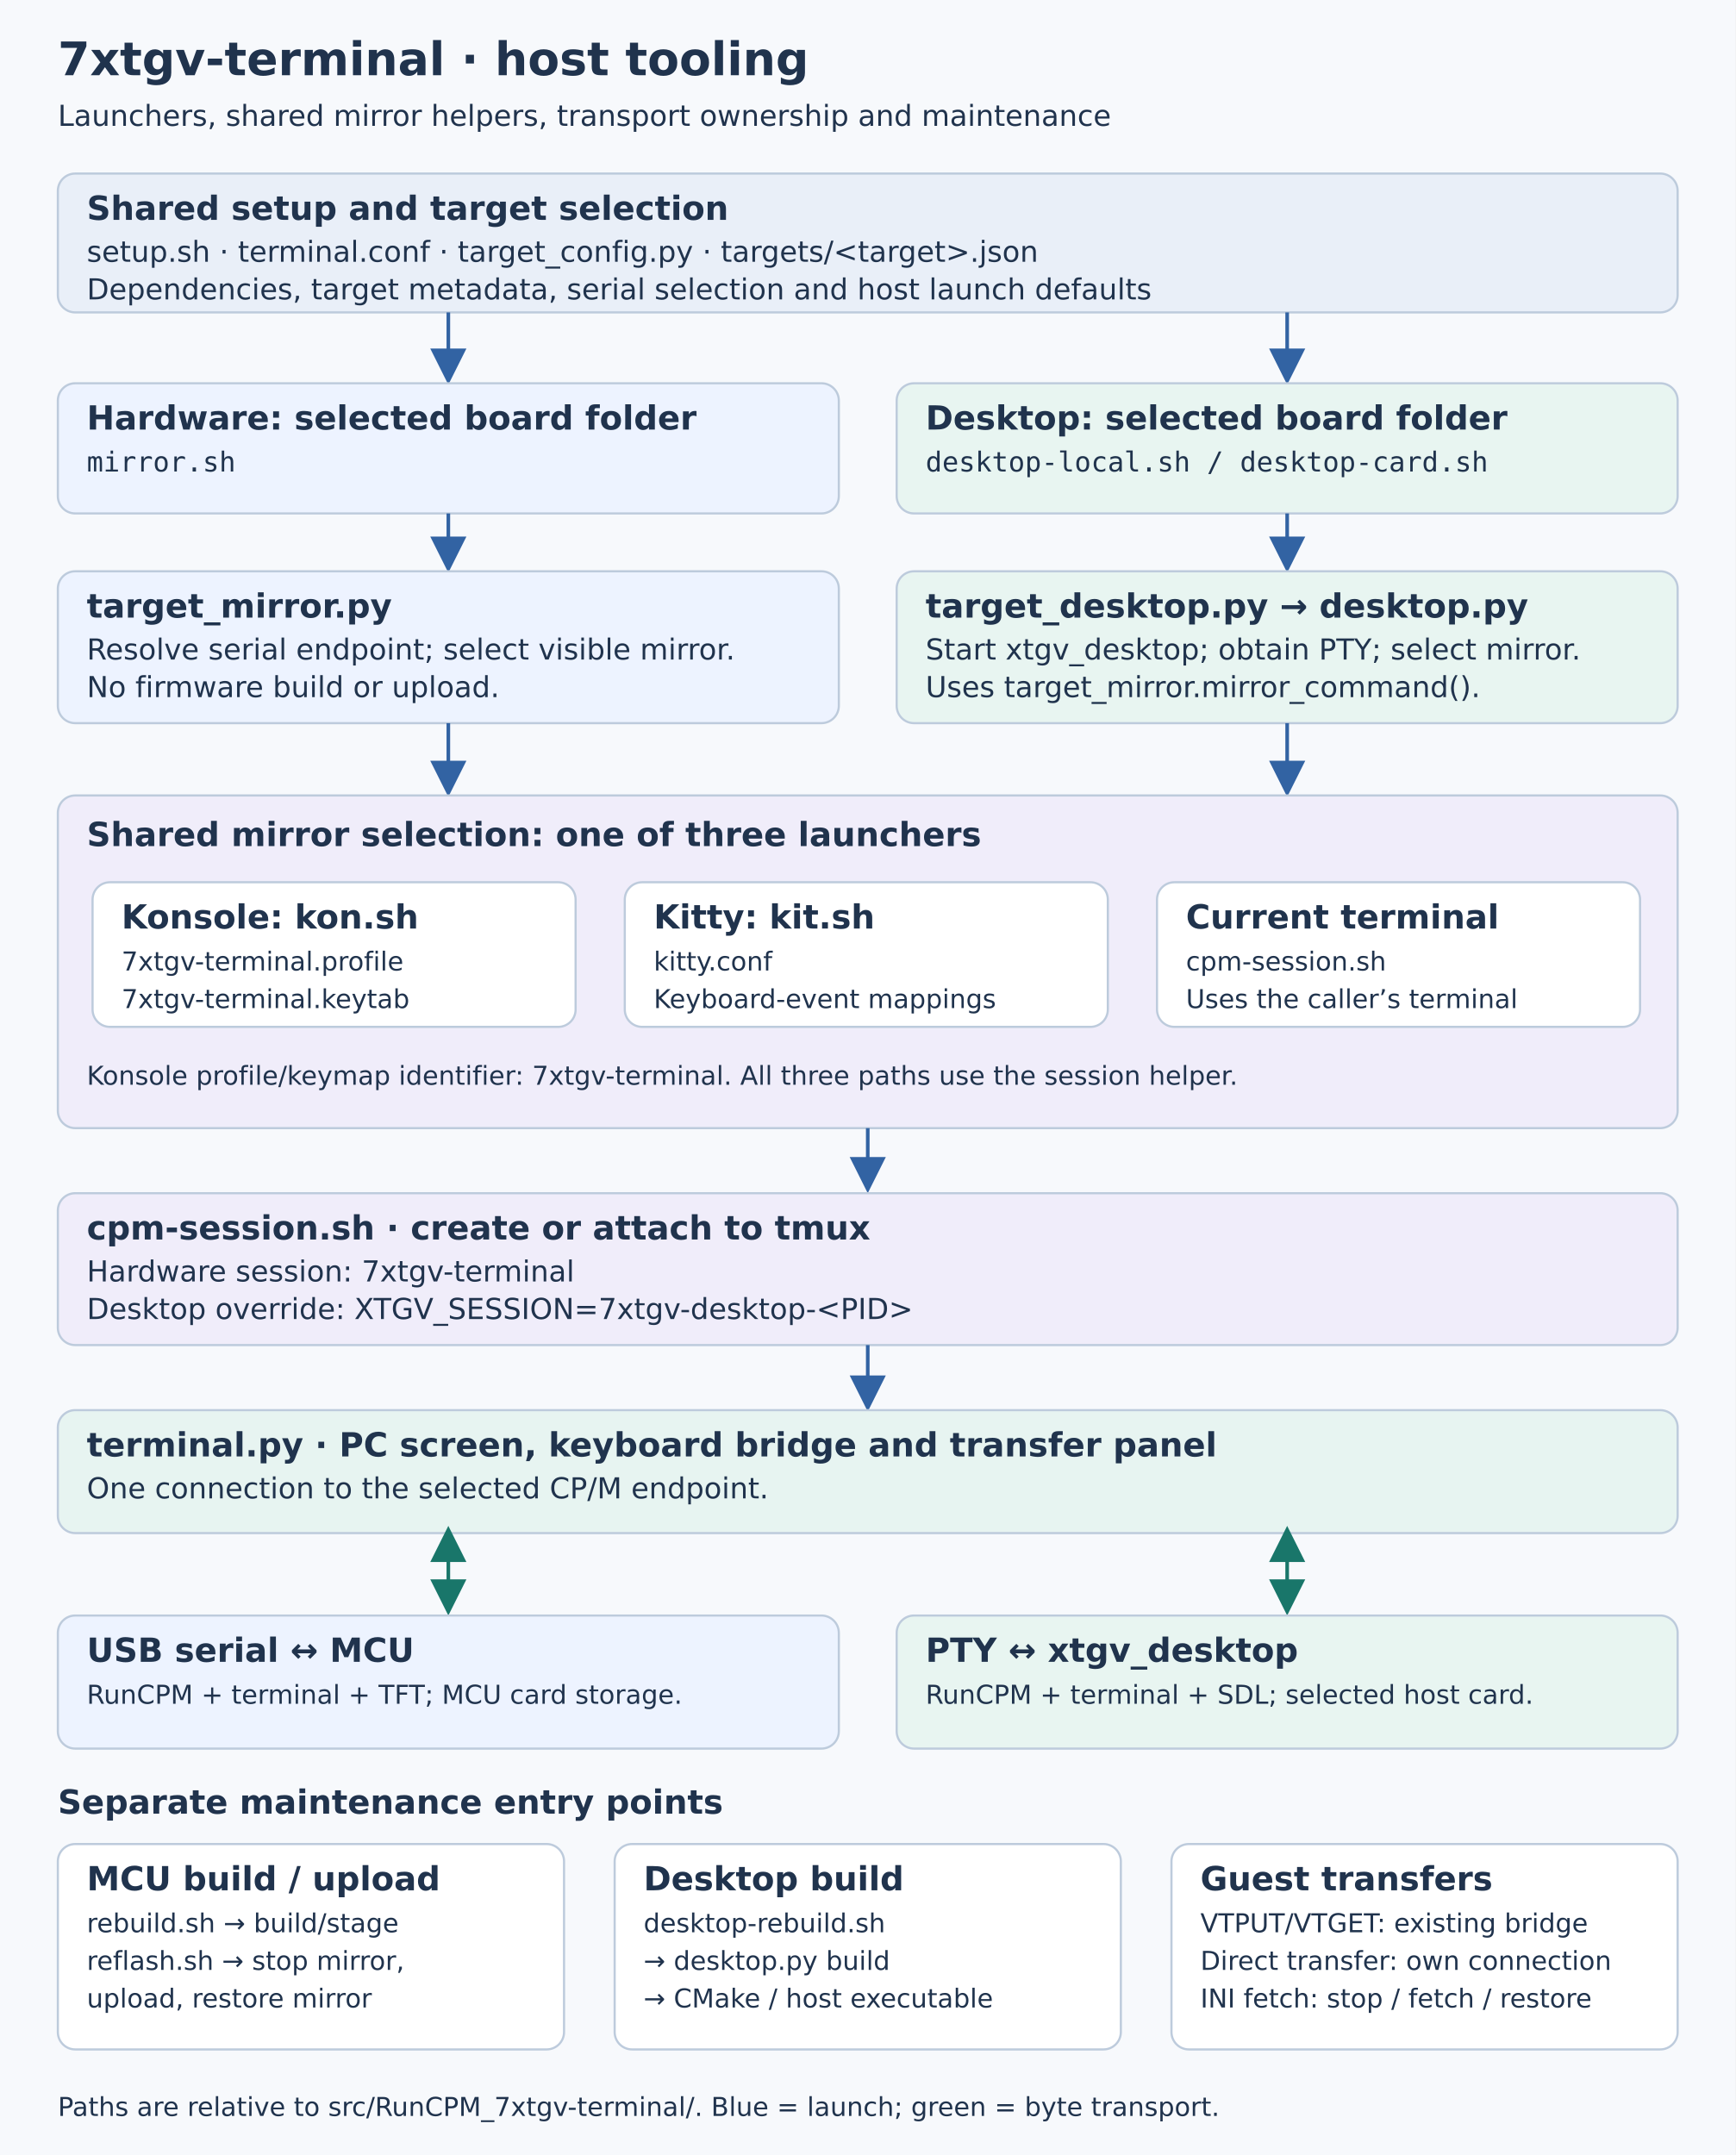
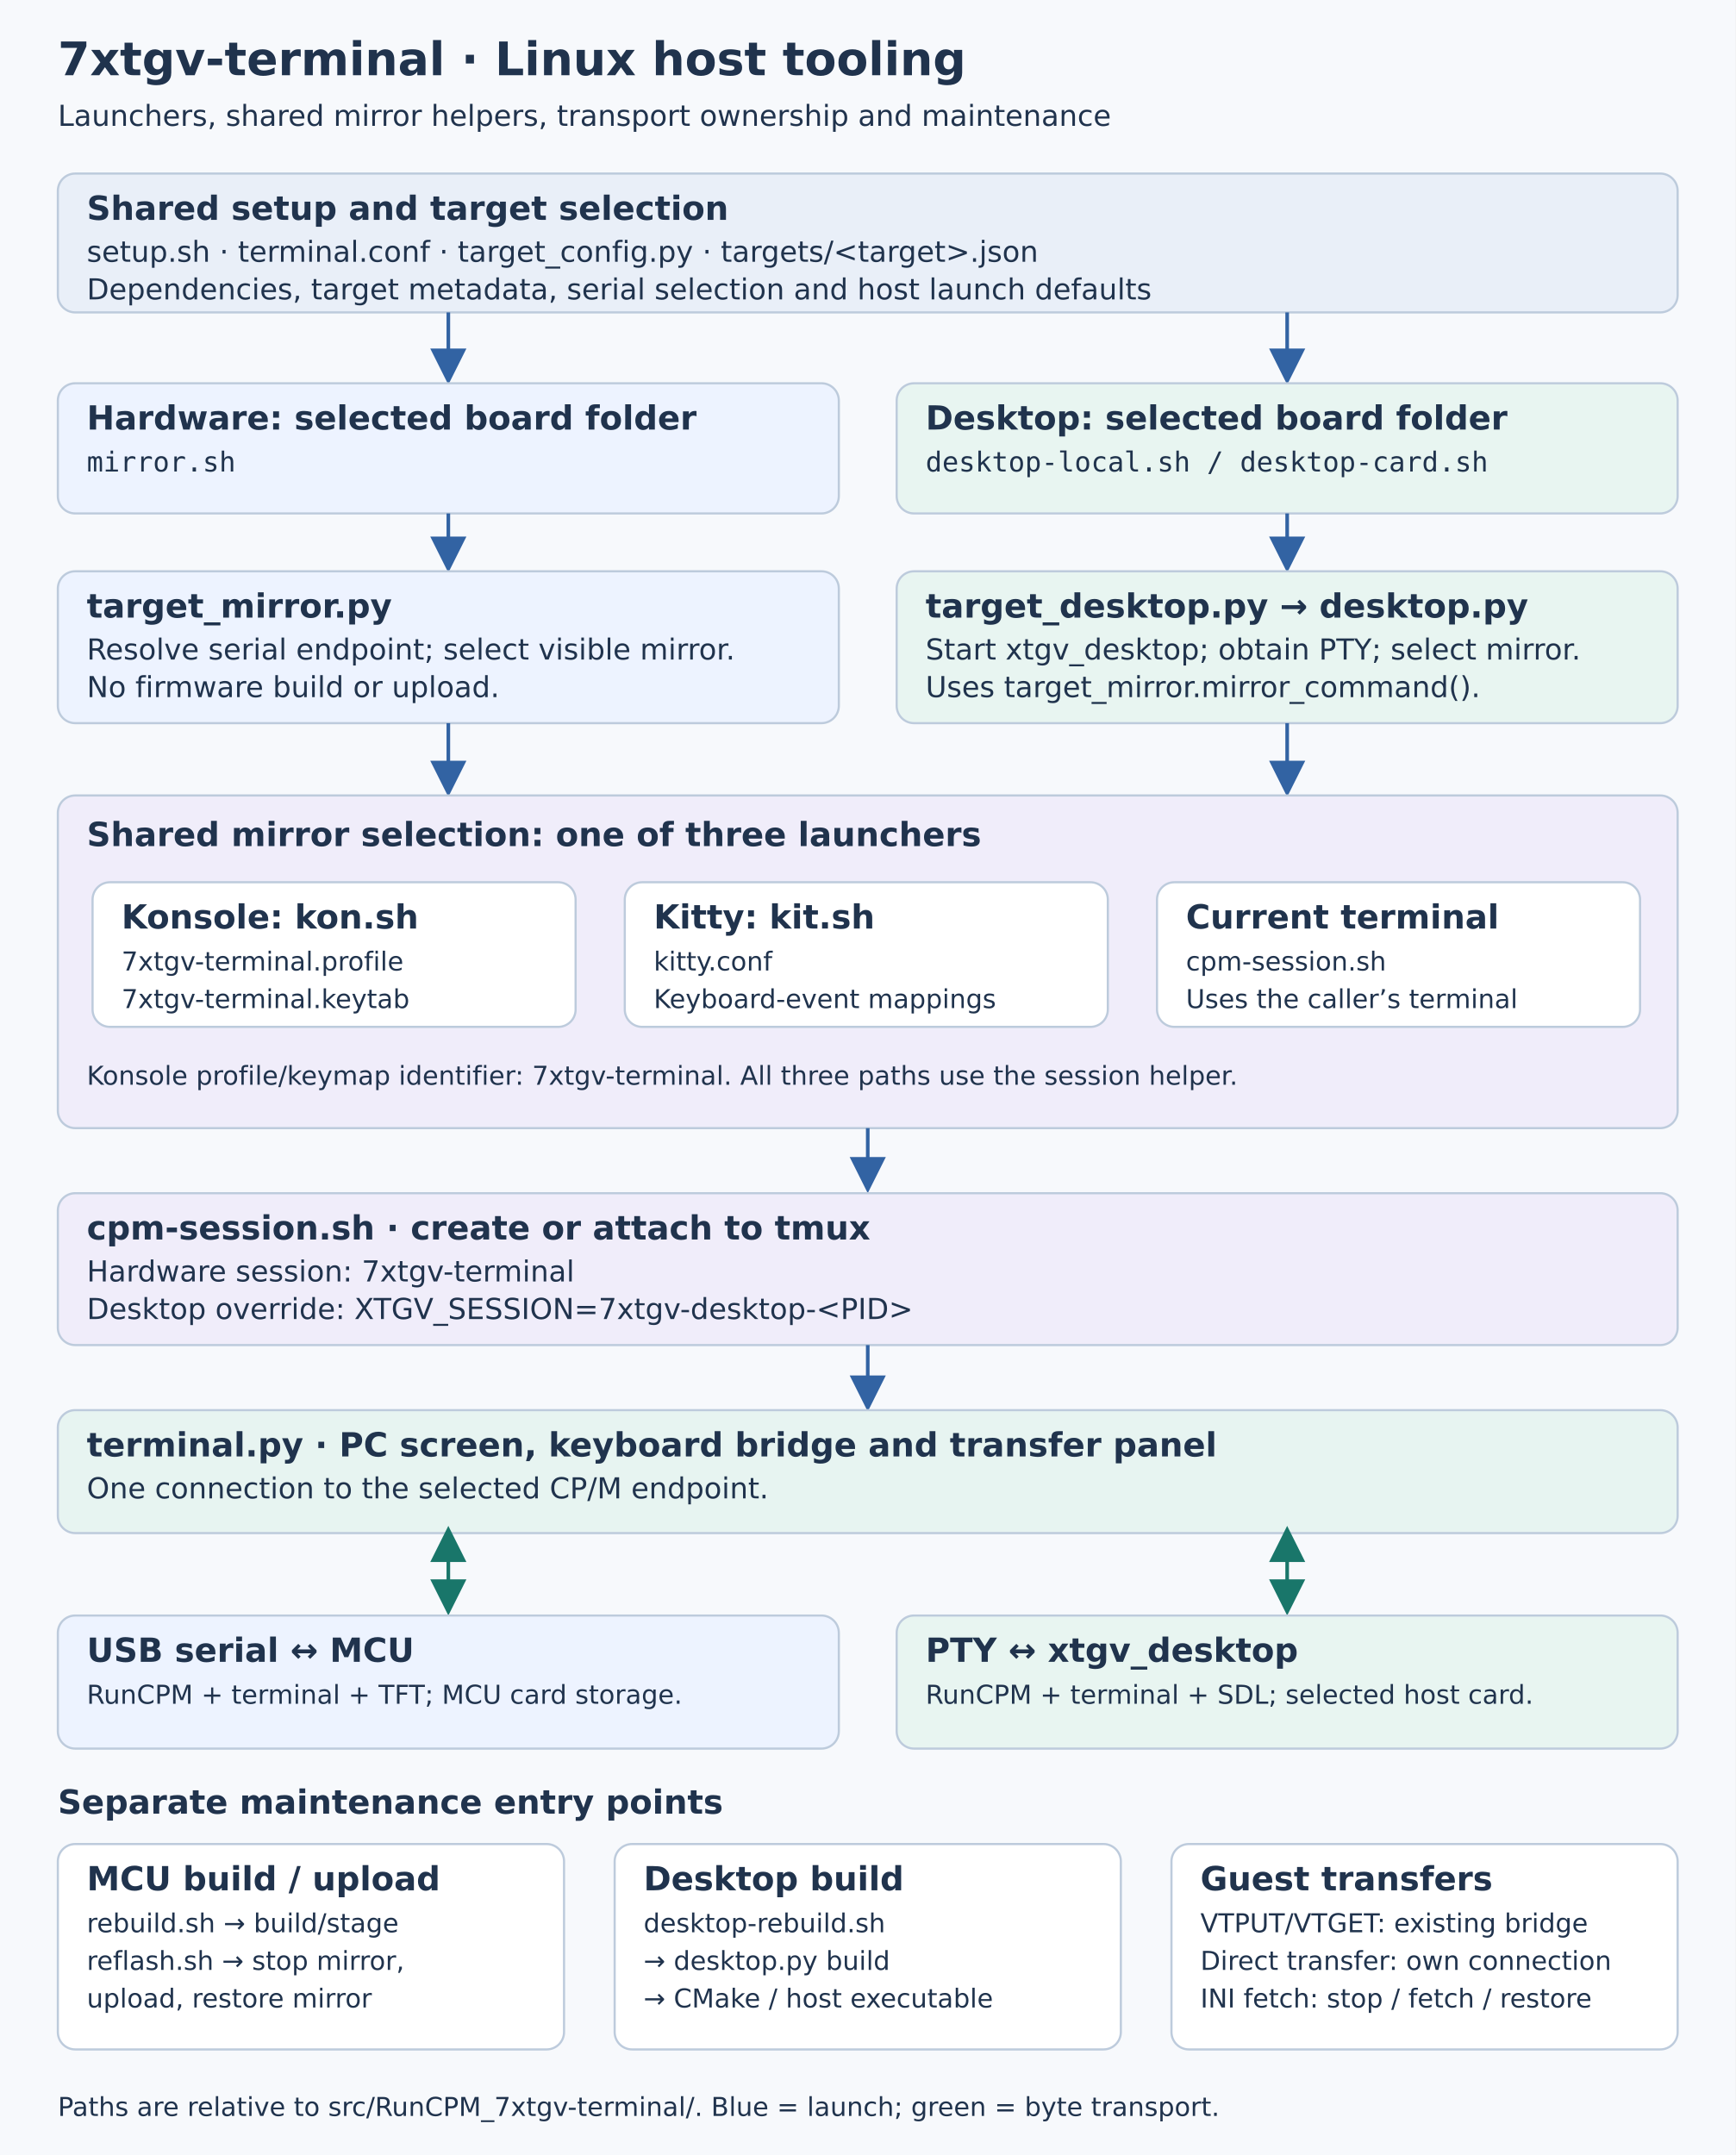
<svg xmlns="http://www.w3.org/2000/svg" width="1200" height="1490" viewBox="0 0 1200 1490" role="img" aria-labelledby="title desc">
  <defs>
    <marker id="launch" markerWidth="10" markerHeight="10" refX="8" refY="5" orient="auto">
      <path d="M0 0 L10 5 L0 10 Z" fill="#3263a3" />
    </marker>
    <marker id="data" markerWidth="10" markerHeight="10" refX="8" refY="5" orient="auto-start-reverse">
      <path d="M0 0 L10 5 L0 10 Z" fill="#19766a" />
    </marker>
  </defs>
  <style>text{font-family:DejaVu Sans,sans-serif;fill:#20334d}.title{font-size:32px;font-weight:700}.head{font-size:23px;font-weight:700}.body{font-size:20px}.small{font-size:18px}.mono{font-family:DejaVu Sans Mono,monospace;font-size:19px}.launch{fill:none;stroke:#3263a3;stroke-width:2.5;marker-end:url(#launch)}.data{fill:none;stroke:#19766a;stroke-width:2.5;marker-start:url(#data);marker-end:url(#data)}</style>
  <rect width="1200" height="1490" fill="#f7f9fc" />
-   <text x="40" y="52" class="title" text-anchor="start">7xtgv-terminal · host tooling</text>
+   <text x="40" y="52" class="title" text-anchor="start">7xtgv-terminal · Linux host tooling</text>
  <text x="40" y="87" class="body" text-anchor="start">Launchers, shared mirror helpers, transport ownership and maintenance</text>
  <rect x="40" y="120" width="1120" height="96" rx="12" fill="#e9eff8" stroke="#bdcbdc" stroke-width="1.5" />
  <text x="60" y="152" class="head" text-anchor="start">Shared setup and target selection</text>
  <text x="60" y="181" class="body" text-anchor="start">setup.sh  ·  terminal.conf  ·  target_config.py  ·  targets/&lt;target&gt;.json</text>
  <text x="60" y="207" class="body" text-anchor="start">Dependencies, target metadata, serial selection and host launch defaults</text>
  <path d="M310 216 V261" class="launch" />
  <path d="M890 216 V261" class="launch" />
  <rect x="40" y="265" width="540" height="90" rx="12" fill="#edf3ff" stroke="#bdcbdc" stroke-width="1.5" />
  <text x="60" y="297" class="head" text-anchor="start">Hardware: selected board folder</text>
  <text x="60" y="326" class="mono" text-anchor="start">mirror.sh</text>
  <rect x="620" y="265" width="540" height="90" rx="12" fill="#e8f5f1" stroke="#bdcbdc" stroke-width="1.5" />
  <text x="640" y="297" class="head" text-anchor="start">Desktop: selected board folder</text>
  <text x="640" y="326" class="mono" text-anchor="start">desktop-local.sh  /  desktop-card.sh</text>
  <path d="M310 355 V391" class="launch" />
  <path d="M890 355 V391" class="launch" />
  <rect x="40" y="395" width="540" height="105" rx="12" fill="#edf3ff" stroke="#bdcbdc" stroke-width="1.5" />
  <text x="60" y="427" class="head" text-anchor="start">target_mirror.py</text>
  <text x="60" y="456" class="body" text-anchor="start">Resolve serial endpoint; select visible mirror.</text>
  <text x="60" y="482" class="body" text-anchor="start">No firmware build or upload.</text>
  <rect x="620" y="395" width="540" height="105" rx="12" fill="#e8f5f1" stroke="#bdcbdc" stroke-width="1.5" />
  <text x="640" y="427" class="head" text-anchor="start">target_desktop.py → desktop.py</text>
  <text x="640" y="456" class="body" text-anchor="start">Start xtgv_desktop; obtain PTY; select mirror.</text>
  <text x="640" y="482" class="body" text-anchor="start">Uses target_mirror.mirror_command().</text>
  <path d="M310 500 V546" class="launch" />
  <path d="M890 500 V546" class="launch" />
  <rect x="40" y="550" width="1120" height="230" rx="12" fill="#f0edfa" stroke="#bdcbdc" stroke-width="1.5" />
  <text x="60" y="585" class="head" text-anchor="start">Shared mirror selection: one of three launchers</text>
  <rect x="64" y="610" width="334" height="100" rx="12" fill="#fff" stroke="#bdcbdc" stroke-width="1.5" />
  <text x="84" y="642" class="head" text-anchor="start">Konsole: kon.sh</text>
  <text x="84" y="671" class="small" text-anchor="start">7xtgv-terminal.profile</text>
  <text x="84" y="697" class="small" text-anchor="start">7xtgv-terminal.keytab</text>
  <rect x="432" y="610" width="334" height="100" rx="12" fill="#fff" stroke="#bdcbdc" stroke-width="1.5" />
  <text x="452" y="642" class="head" text-anchor="start">Kitty: kit.sh</text>
  <text x="452" y="671" class="small" text-anchor="start">kitty.conf</text>
  <text x="452" y="697" class="small" text-anchor="start">Keyboard-event mappings</text>
  <rect x="800" y="610" width="334" height="100" rx="12" fill="#fff" stroke="#bdcbdc" stroke-width="1.5" />
  <text x="820" y="642" class="head" text-anchor="start">Current terminal</text>
  <text x="820" y="671" class="small" text-anchor="start">cpm-session.sh</text>
  <text x="820" y="697" class="small" text-anchor="start">Uses the caller’s terminal</text>
  <text x="60" y="750" class="small" text-anchor="start">Konsole profile/keymap identifier: 7xtgv-terminal. All three paths use the session helper.</text>
  <path d="M600 780 V820" class="launch" />
  <rect x="40" y="825" width="1120" height="105" rx="12" fill="#f0edfa" stroke="#bdcbdc" stroke-width="1.5" />
  <text x="60" y="857" class="head" text-anchor="start">cpm-session.sh  ·  create or attach to tmux</text>
  <text x="60" y="886" class="body" text-anchor="start">Hardware session: 7xtgv-terminal</text>
  <text x="60" y="912" class="body" text-anchor="start">Desktop override: XTGV_SESSION=7xtgv-desktop-&lt;PID&gt;</text>
  <path d="M600 930 V971" class="launch" />
  <rect x="40" y="975" width="1120" height="85" rx="12" fill="#e7f4f1" stroke="#bdcbdc" stroke-width="1.5" />
  <text x="60" y="1007" class="head" text-anchor="start">terminal.py  ·  PC screen, keyboard bridge and transfer panel</text>
  <text x="60" y="1036" class="body" text-anchor="start">One connection to the selected CP/M endpoint.</text>
  <path d="M310 1060 V1112" class="data" />
  <path d="M890 1060 V1112" class="data" />
  <rect x="40" y="1117" width="540" height="92" rx="12" fill="#edf3ff" stroke="#bdcbdc" stroke-width="1.5" />
  <text x="60" y="1149" class="head" text-anchor="start">USB serial ↔ MCU</text>
  <text x="60" y="1178" class="small" text-anchor="start">RunCPM + terminal + TFT; MCU card storage.</text>
  <rect x="620" y="1117" width="540" height="92" rx="12" fill="#e8f5f1" stroke="#bdcbdc" stroke-width="1.5" />
  <text x="640" y="1149" class="head" text-anchor="start">PTY ↔ xtgv_desktop</text>
  <text x="640" y="1178" class="small" text-anchor="start">RunCPM + terminal + SDL; selected host card.</text>
  <text x="40" y="1254" class="head" text-anchor="start">Separate maintenance entry points</text>
  <rect x="40" y="1275" width="350" height="142" rx="12" fill="#fff" stroke="#bdcbdc" stroke-width="1.5" />
  <text x="60" y="1307" class="head" text-anchor="start">MCU build / upload</text>
  <text x="60" y="1336" class="small" text-anchor="start">rebuild.sh → build/stage</text>
  <text x="60" y="1362" class="small" text-anchor="start">reflash.sh → stop mirror,</text>
  <text x="60" y="1388" class="small" text-anchor="start">upload, restore mirror</text>
  <rect x="425" y="1275" width="350" height="142" rx="12" fill="#fff" stroke="#bdcbdc" stroke-width="1.5" />
  <text x="445" y="1307" class="head" text-anchor="start">Desktop build</text>
  <text x="445" y="1336" class="small" text-anchor="start">desktop-rebuild.sh</text>
  <text x="445" y="1362" class="small" text-anchor="start">→ desktop.py build</text>
  <text x="445" y="1388" class="small" text-anchor="start">→ CMake / host executable</text>
  <rect x="810" y="1275" width="350" height="142" rx="12" fill="#fff" stroke="#bdcbdc" stroke-width="1.5" />
  <text x="830" y="1307" class="head" text-anchor="start">Guest transfers</text>
  <text x="830" y="1336" class="small" text-anchor="start">VTPUT/VTGET: existing bridge</text>
  <text x="830" y="1362" class="small" text-anchor="start">Direct transfer: own connection</text>
  <text x="830" y="1388" class="small" text-anchor="start">INI fetch: stop / fetch / restore</text>
  <text x="40" y="1463" class="small" text-anchor="start">Paths are relative to src/RunCPM_7xtgv-terminal/. Blue = launch; green = byte transport.</text>
</svg>
